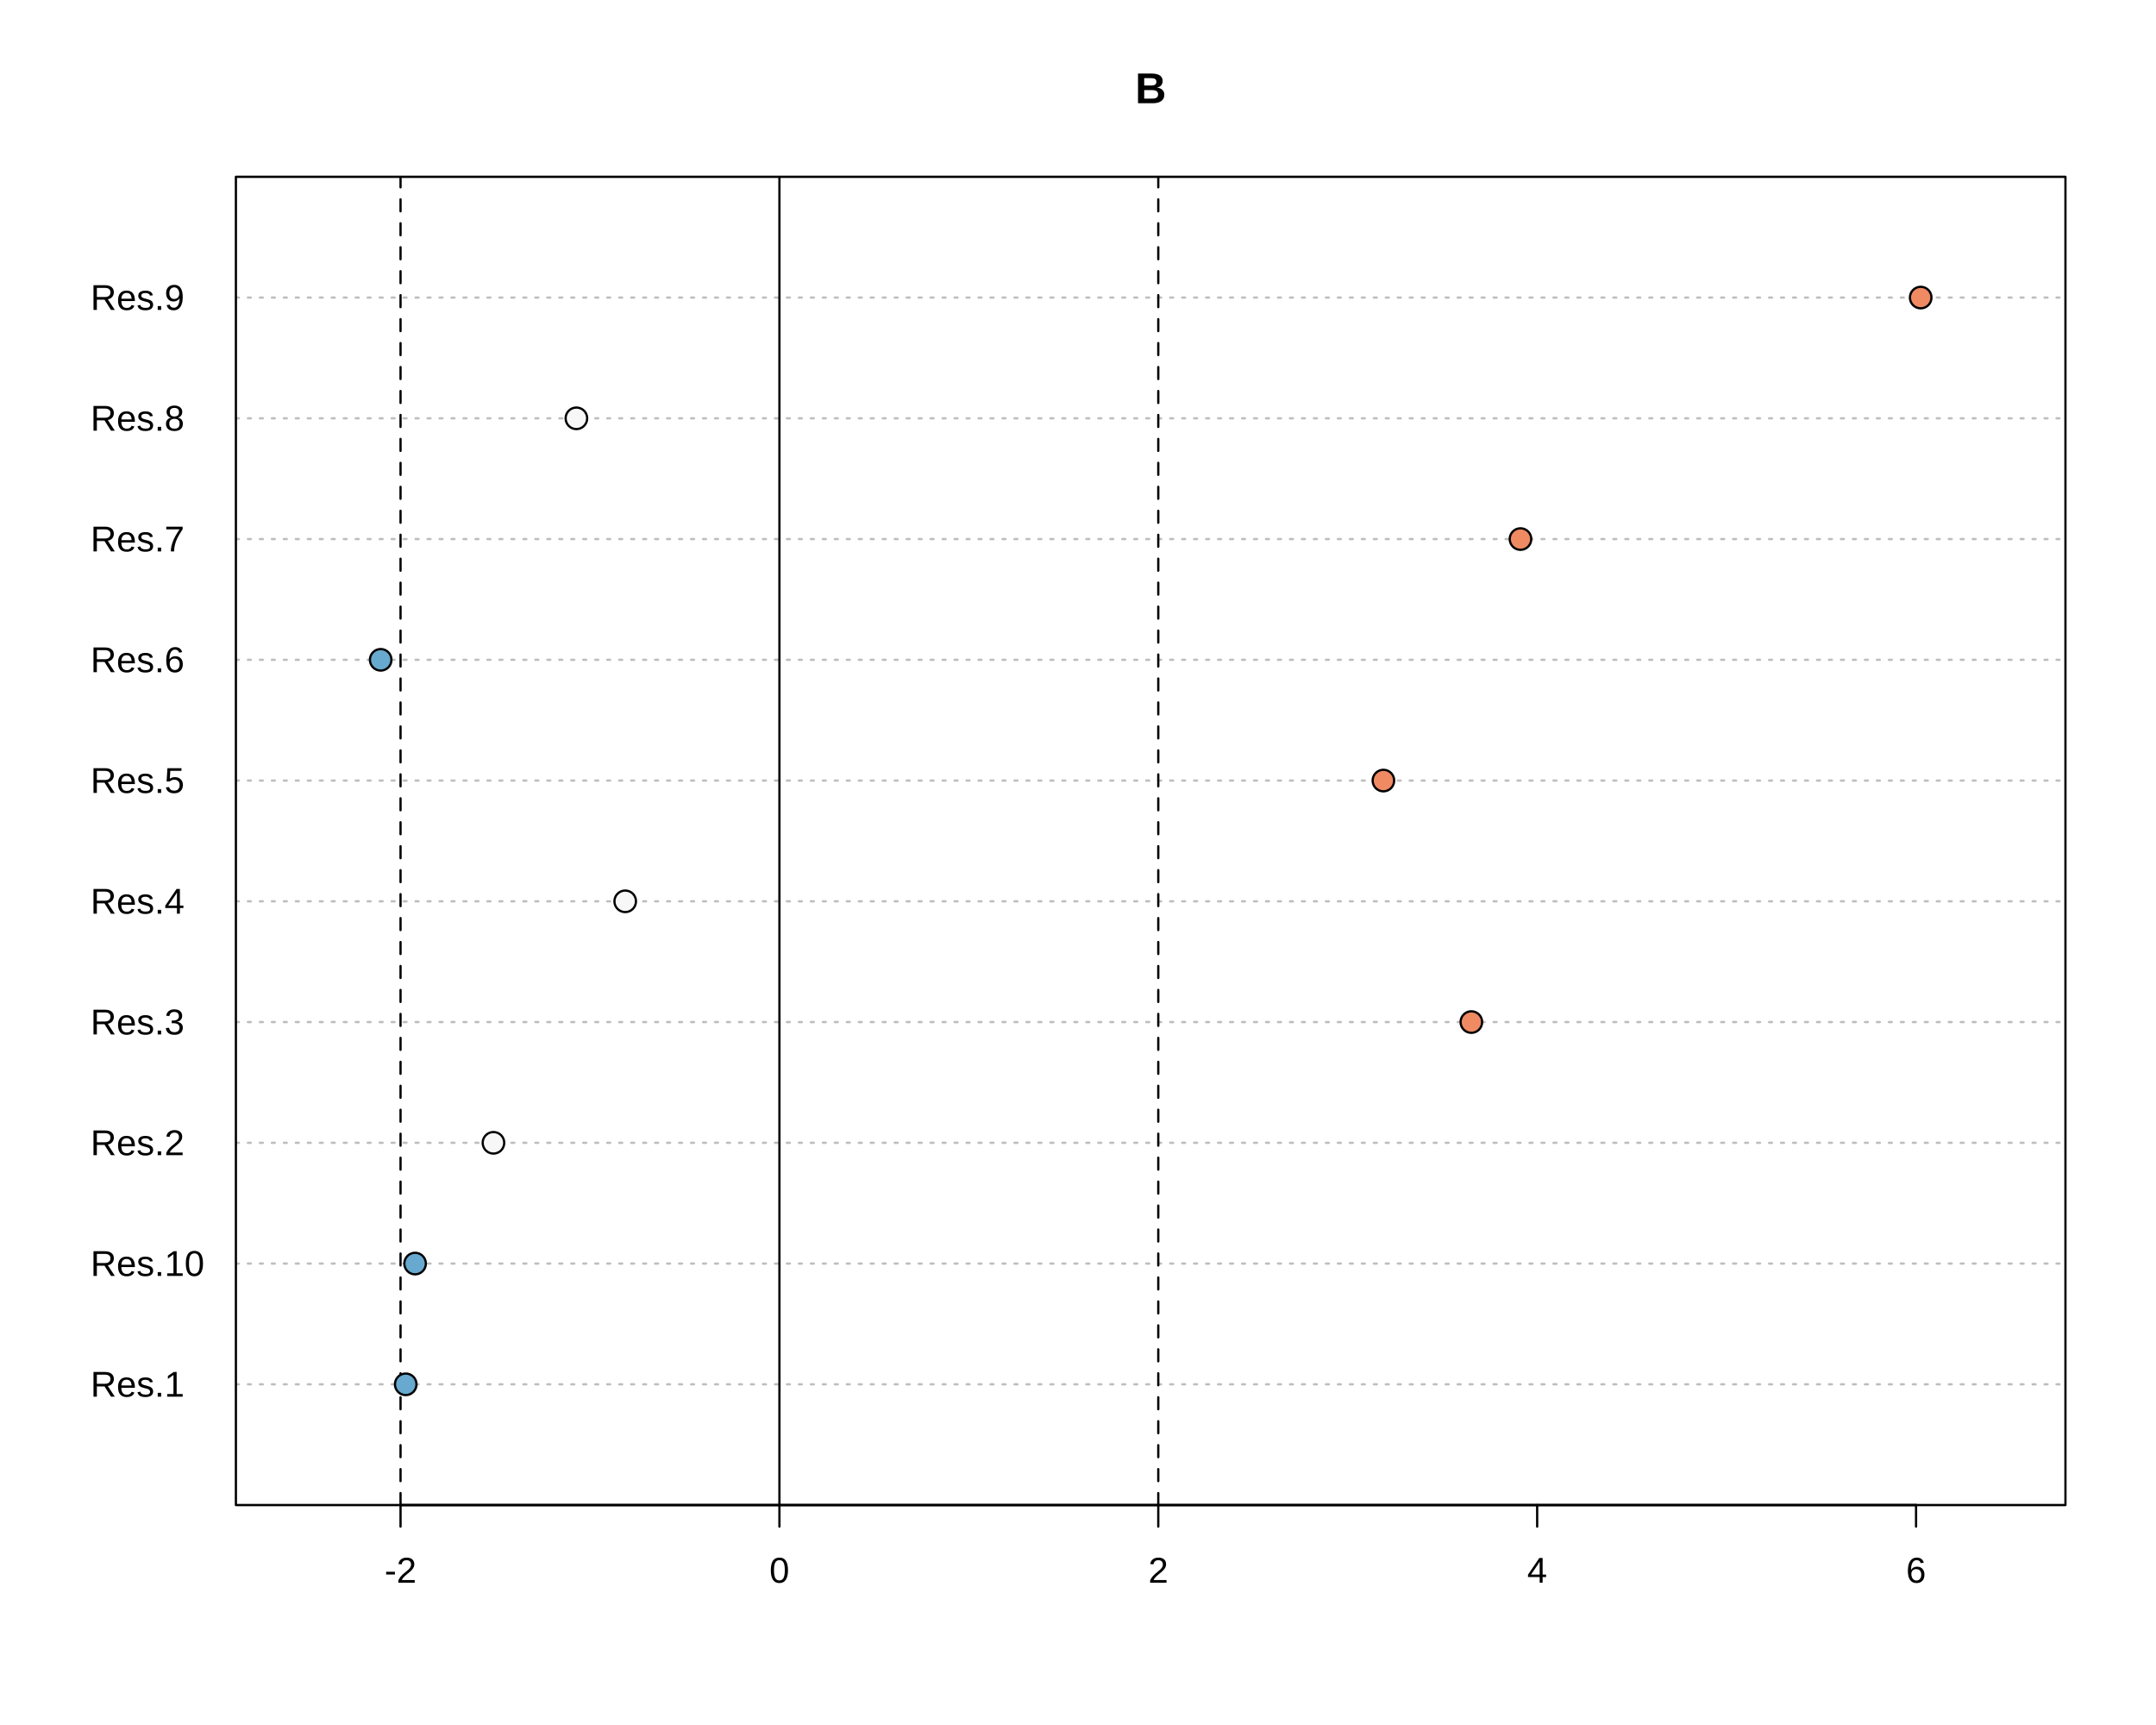
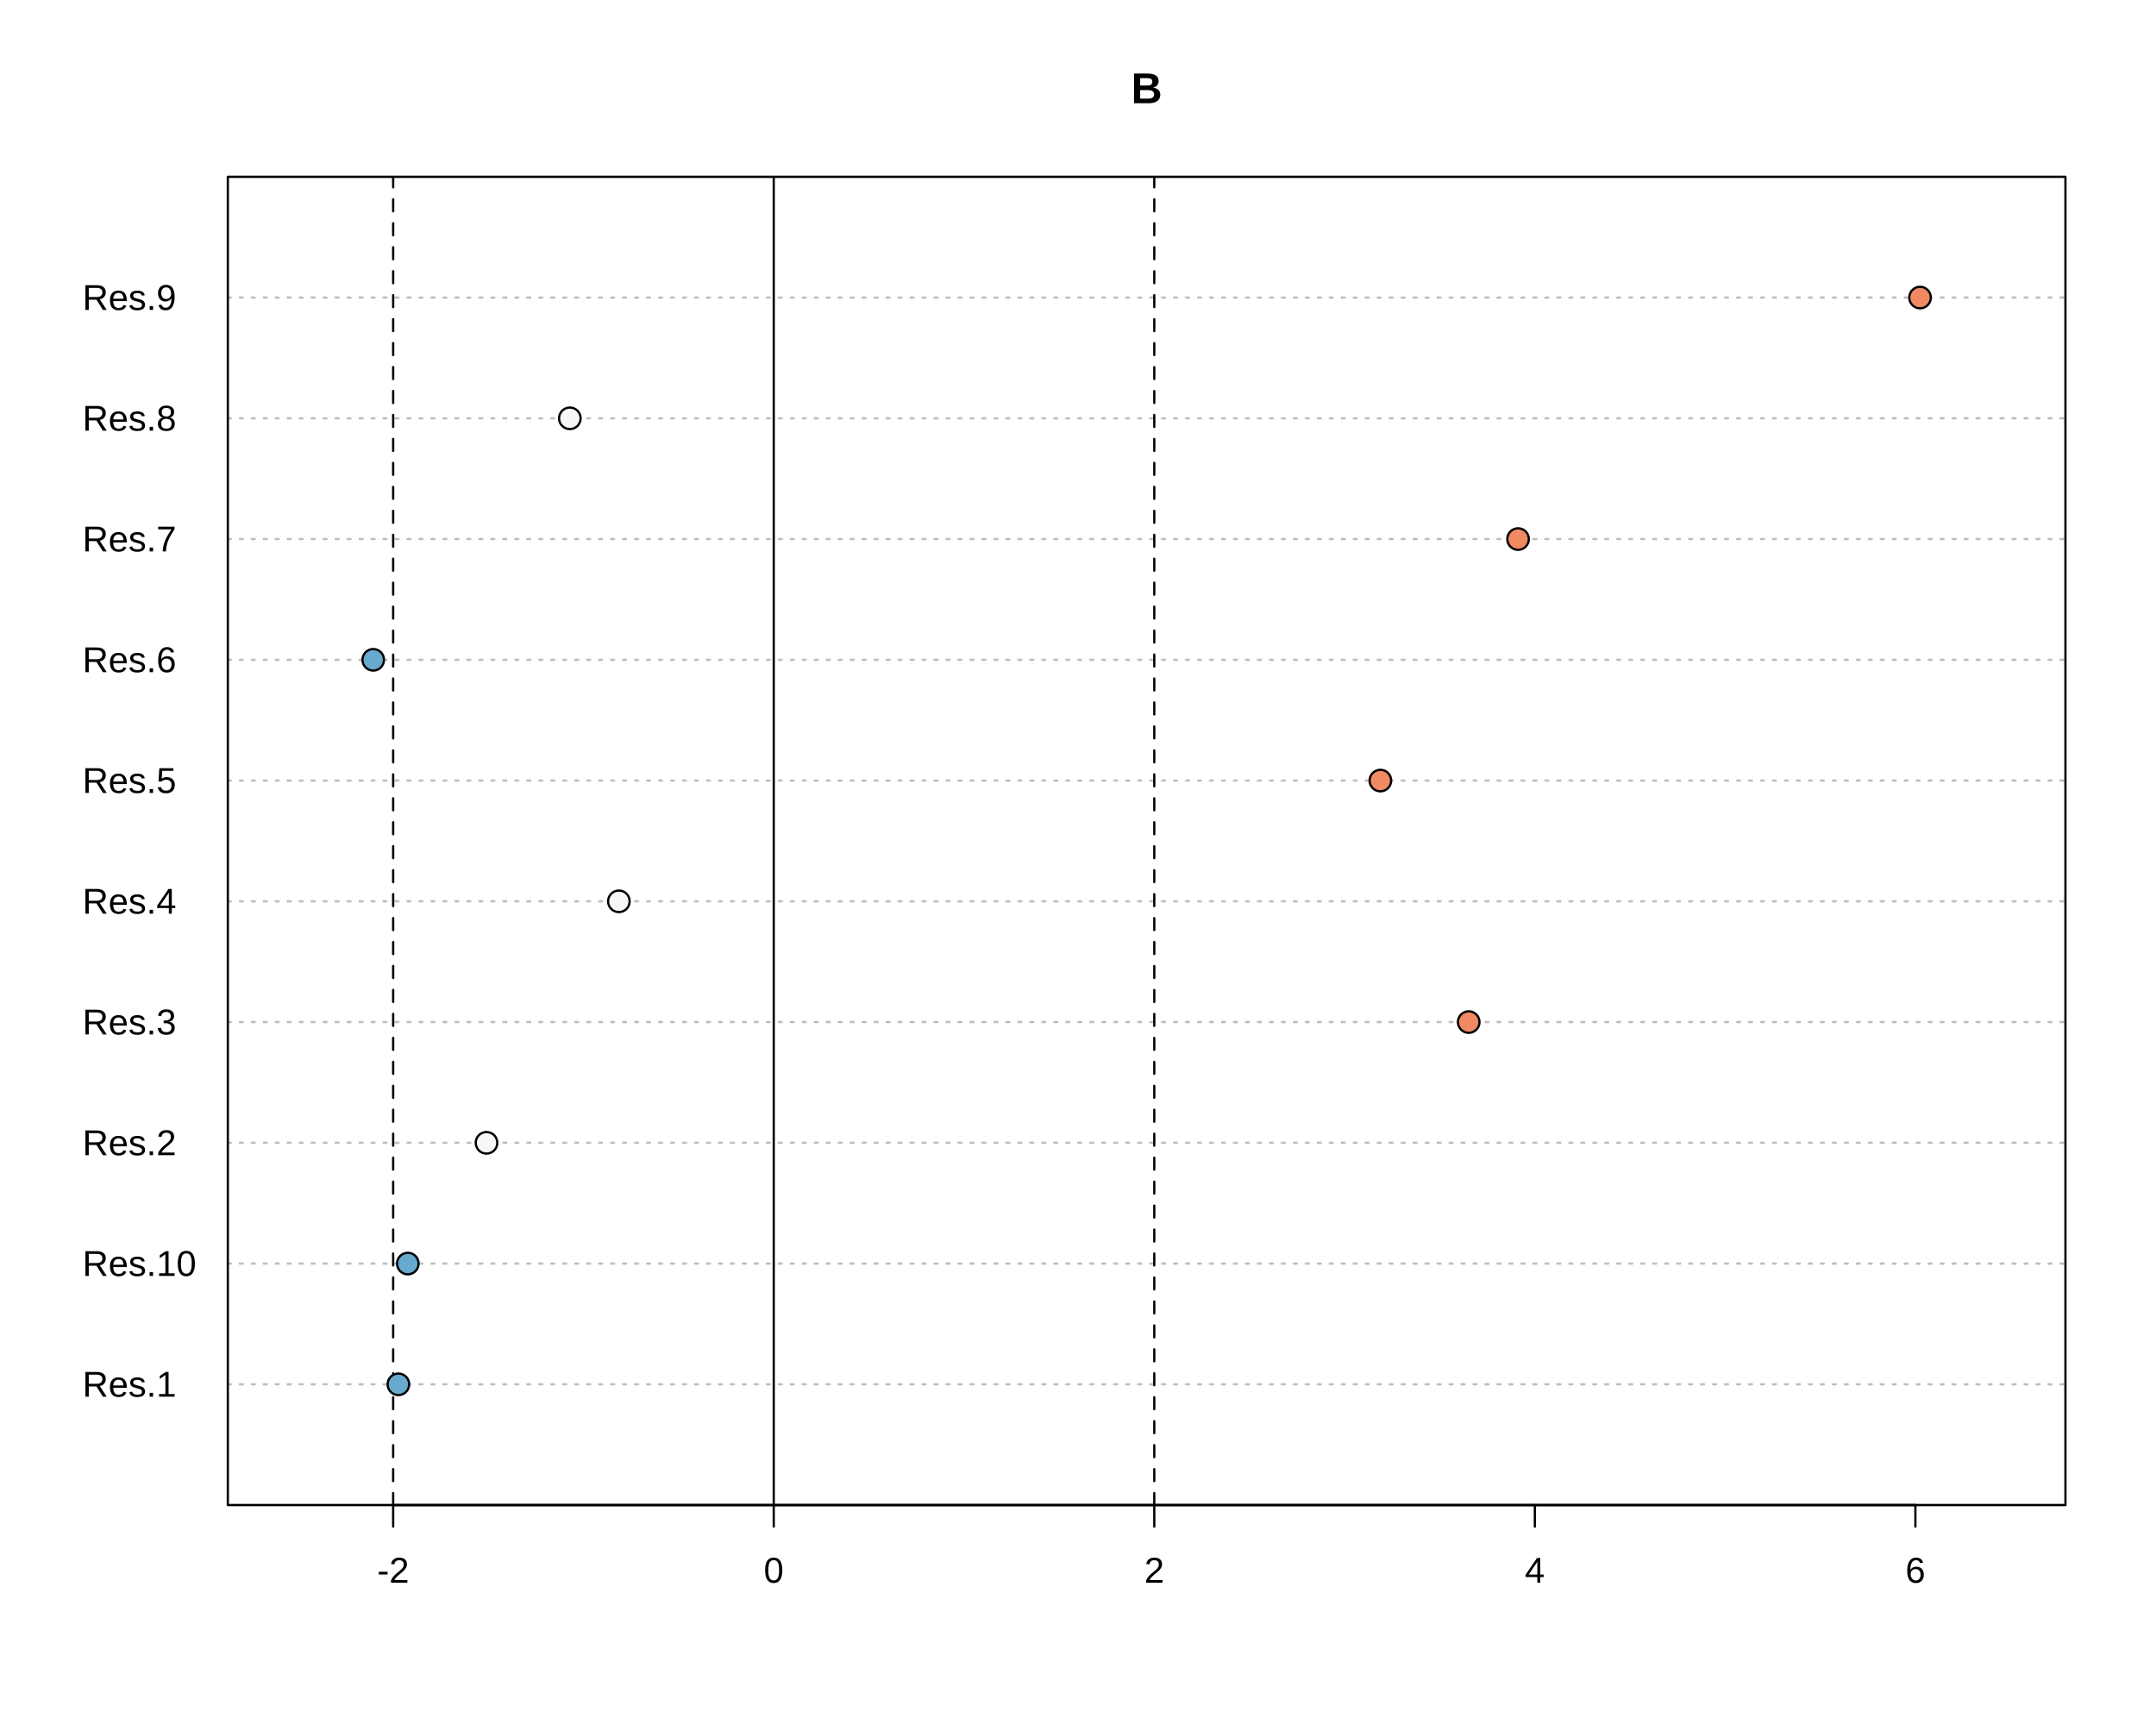
<svg xmlns="http://www.w3.org/2000/svg" viewBox="0 0 720.00 576.00">
  <defs>
    <style type="text/css">
    line, polyline, polygon, path, rect, circle {
      fill: none;
      stroke: #000000;
      stroke-linecap: round;
      stroke-linejoin: round;
      stroke-miterlimit: 10.00;
    }
  </style>
  </defs>
  <rect width="100%" height="100%" style="stroke: none; fill: #FFFFFF;" />
-   <text x="30.24" y="466.37" style="font-size: 12.00px; font-family: Liberation Sans;" textLength="34.67px" lengthAdjust="spacingAndGlyphs">Res.1 </text>
-   <text x="30.24" y="426.05" style="font-size: 12.00px; font-family: Liberation Sans;" textLength="41.34px" lengthAdjust="spacingAndGlyphs">Res.10 </text>
-   <text x="30.24" y="385.73" style="font-size: 12.00px; font-family: Liberation Sans;" textLength="34.67px" lengthAdjust="spacingAndGlyphs">Res.2 </text>
-   <text x="30.24" y="345.41" style="font-size: 12.00px; font-family: Liberation Sans;" textLength="34.67px" lengthAdjust="spacingAndGlyphs">Res.3 </text>
-   <text x="30.24" y="305.08" style="font-size: 12.00px; font-family: Liberation Sans;" textLength="34.67px" lengthAdjust="spacingAndGlyphs">Res.4 </text>
-   <text x="30.24" y="264.76" style="font-size: 12.00px; font-family: Liberation Sans;" textLength="34.67px" lengthAdjust="spacingAndGlyphs">Res.5 </text>
-   <text x="30.24" y="224.45" style="font-size: 12.00px; font-family: Liberation Sans;" textLength="34.67px" lengthAdjust="spacingAndGlyphs">Res.6 </text>
-   <text x="30.24" y="184.12" style="font-size: 12.00px; font-family: Liberation Sans;" textLength="34.67px" lengthAdjust="spacingAndGlyphs">Res.7 </text>
-   <text x="30.24" y="143.80" style="font-size: 12.00px; font-family: Liberation Sans;" textLength="34.67px" lengthAdjust="spacingAndGlyphs">Res.8 </text>
-   <text x="30.24" y="103.49" style="font-size: 12.00px; font-family: Liberation Sans;" textLength="34.67px" lengthAdjust="spacingAndGlyphs">Res.9 </text>
+   <text x="27.54" y="466.37" style="font-size: 12.00px; font-family: Liberation Sans;" textLength="34.67px" lengthAdjust="spacingAndGlyphs">Res.1 </text>
+   <text x="27.54" y="426.05" style="font-size: 12.00px; font-family: Liberation Sans;" textLength="41.34px" lengthAdjust="spacingAndGlyphs">Res.10 </text>
+   <text x="27.54" y="385.73" style="font-size: 12.00px; font-family: Liberation Sans;" textLength="34.67px" lengthAdjust="spacingAndGlyphs">Res.2 </text>
+   <text x="27.54" y="345.41" style="font-size: 12.00px; font-family: Liberation Sans;" textLength="34.67px" lengthAdjust="spacingAndGlyphs">Res.3 </text>
+   <text x="27.54" y="305.08" style="font-size: 12.00px; font-family: Liberation Sans;" textLength="34.67px" lengthAdjust="spacingAndGlyphs">Res.4 </text>
+   <text x="27.54" y="264.76" style="font-size: 12.00px; font-family: Liberation Sans;" textLength="34.67px" lengthAdjust="spacingAndGlyphs">Res.5 </text>
+   <text x="27.54" y="224.45" style="font-size: 12.00px; font-family: Liberation Sans;" textLength="34.67px" lengthAdjust="spacingAndGlyphs">Res.6 </text>
+   <text x="27.54" y="184.12" style="font-size: 12.00px; font-family: Liberation Sans;" textLength="34.67px" lengthAdjust="spacingAndGlyphs">Res.7 </text>
+   <text x="27.54" y="143.80" style="font-size: 12.00px; font-family: Liberation Sans;" textLength="34.67px" lengthAdjust="spacingAndGlyphs">Res.8 </text>
+   <text x="27.54" y="103.49" style="font-size: 12.00px; font-family: Liberation Sans;" textLength="34.67px" lengthAdjust="spacingAndGlyphs">Res.9 </text>
  <defs>
-     <clipPath id="cpNzguNzh8Njg5Ljc2fDUwMi41Nnw1OS4wNA==">
-       <rect x="78.78" y="59.04" width="610.98" height="443.52" />
+     <clipPath id="cpNzYuMDh8Njg5Ljc2fDUwMi41Nnw1OS4wNA==">
+       <rect x="76.08" y="59.04" width="613.68" height="443.52" />
    </clipPath>
  </defs>
-   <line x1="78.78" y1="462.24" x2="689.76" y2="462.24" style="stroke-width: 0.75; stroke: #BEBEBE; stroke-dasharray: 1.00,3.00;" clip-path="url(#cpNzguNzh8Njg5Ljc2fDUwMi41Nnw1OS4wNA==)" />
-   <line x1="78.78" y1="421.92" x2="689.76" y2="421.92" style="stroke-width: 0.75; stroke: #BEBEBE; stroke-dasharray: 1.00,3.00;" clip-path="url(#cpNzguNzh8Njg5Ljc2fDUwMi41Nnw1OS4wNA==)" />
-   <line x1="78.78" y1="381.60" x2="689.76" y2="381.60" style="stroke-width: 0.75; stroke: #BEBEBE; stroke-dasharray: 1.00,3.00;" clip-path="url(#cpNzguNzh8Njg5Ljc2fDUwMi41Nnw1OS4wNA==)" />
-   <line x1="78.78" y1="341.28" x2="689.76" y2="341.28" style="stroke-width: 0.75; stroke: #BEBEBE; stroke-dasharray: 1.00,3.00;" clip-path="url(#cpNzguNzh8Njg5Ljc2fDUwMi41Nnw1OS4wNA==)" />
-   <line x1="78.78" y1="300.96" x2="689.76" y2="300.96" style="stroke-width: 0.75; stroke: #BEBEBE; stroke-dasharray: 1.00,3.00;" clip-path="url(#cpNzguNzh8Njg5Ljc2fDUwMi41Nnw1OS4wNA==)" />
-   <line x1="78.78" y1="260.64" x2="689.76" y2="260.64" style="stroke-width: 0.75; stroke: #BEBEBE; stroke-dasharray: 1.00,3.00;" clip-path="url(#cpNzguNzh8Njg5Ljc2fDUwMi41Nnw1OS4wNA==)" />
-   <line x1="78.78" y1="220.32" x2="689.76" y2="220.32" style="stroke-width: 0.75; stroke: #BEBEBE; stroke-dasharray: 1.00,3.00;" clip-path="url(#cpNzguNzh8Njg5Ljc2fDUwMi41Nnw1OS4wNA==)" />
-   <line x1="78.78" y1="180.00" x2="689.76" y2="180.00" style="stroke-width: 0.75; stroke: #BEBEBE; stroke-dasharray: 1.00,3.00;" clip-path="url(#cpNzguNzh8Njg5Ljc2fDUwMi41Nnw1OS4wNA==)" />
-   <line x1="78.78" y1="139.68" x2="689.76" y2="139.68" style="stroke-width: 0.75; stroke: #BEBEBE; stroke-dasharray: 1.00,3.00;" clip-path="url(#cpNzguNzh8Njg5Ljc2fDUwMi41Nnw1OS4wNA==)" />
-   <line x1="78.78" y1="99.36" x2="689.76" y2="99.36" style="stroke-width: 0.75; stroke: #BEBEBE; stroke-dasharray: 1.00,3.00;" clip-path="url(#cpNzguNzh8Njg5Ljc2fDUwMi41Nnw1OS4wNA==)" />
+   <line x1="76.08" y1="462.24" x2="689.76" y2="462.24" style="stroke-width: 0.75; stroke: #BEBEBE; stroke-dasharray: 1.00,3.00;" clip-path="url(#cpNzYuMDh8Njg5Ljc2fDUwMi41Nnw1OS4wNA==)" />
+   <line x1="76.08" y1="421.92" x2="689.76" y2="421.92" style="stroke-width: 0.75; stroke: #BEBEBE; stroke-dasharray: 1.00,3.00;" clip-path="url(#cpNzYuMDh8Njg5Ljc2fDUwMi41Nnw1OS4wNA==)" />
+   <line x1="76.08" y1="381.60" x2="689.76" y2="381.60" style="stroke-width: 0.75; stroke: #BEBEBE; stroke-dasharray: 1.00,3.00;" clip-path="url(#cpNzYuMDh8Njg5Ljc2fDUwMi41Nnw1OS4wNA==)" />
+   <line x1="76.08" y1="341.28" x2="689.76" y2="341.28" style="stroke-width: 0.75; stroke: #BEBEBE; stroke-dasharray: 1.00,3.00;" clip-path="url(#cpNzYuMDh8Njg5Ljc2fDUwMi41Nnw1OS4wNA==)" />
+   <line x1="76.08" y1="300.96" x2="689.76" y2="300.96" style="stroke-width: 0.75; stroke: #BEBEBE; stroke-dasharray: 1.00,3.00;" clip-path="url(#cpNzYuMDh8Njg5Ljc2fDUwMi41Nnw1OS4wNA==)" />
+   <line x1="76.08" y1="260.64" x2="689.76" y2="260.64" style="stroke-width: 0.75; stroke: #BEBEBE; stroke-dasharray: 1.00,3.00;" clip-path="url(#cpNzYuMDh8Njg5Ljc2fDUwMi41Nnw1OS4wNA==)" />
+   <line x1="76.08" y1="220.32" x2="689.76" y2="220.32" style="stroke-width: 0.75; stroke: #BEBEBE; stroke-dasharray: 1.00,3.00;" clip-path="url(#cpNzYuMDh8Njg5Ljc2fDUwMi41Nnw1OS4wNA==)" />
+   <line x1="76.08" y1="180.00" x2="689.76" y2="180.00" style="stroke-width: 0.75; stroke: #BEBEBE; stroke-dasharray: 1.00,3.00;" clip-path="url(#cpNzYuMDh8Njg5Ljc2fDUwMi41Nnw1OS4wNA==)" />
+   <line x1="76.08" y1="139.68" x2="689.76" y2="139.68" style="stroke-width: 0.75; stroke: #BEBEBE; stroke-dasharray: 1.00,3.00;" clip-path="url(#cpNzYuMDh8Njg5Ljc2fDUwMi41Nnw1OS4wNA==)" />
+   <line x1="76.08" y1="99.36" x2="689.76" y2="99.36" style="stroke-width: 0.75; stroke: #BEBEBE; stroke-dasharray: 1.00,3.00;" clip-path="url(#cpNzYuMDh8Njg5Ljc2fDUwMi41Nnw1OS4wNA==)" />
  <defs>
    <clipPath id="cpMC4wMHw3MjAuMDB8NTc2LjAwfDAuMDA=">
      <rect x="0.00" y="0.00" width="720.00" height="576.00" />
    </clipPath>
  </defs>
-   <line x1="133.76" y1="502.56" x2="639.87" y2="502.56" style="stroke-width: 0.75;" clip-path="url(#cpMC4wMHw3MjAuMDB8NTc2LjAwfDAuMDA=)" />
-   <line x1="133.76" y1="502.56" x2="133.76" y2="509.76" style="stroke-width: 0.75;" clip-path="url(#cpMC4wMHw3MjAuMDB8NTc2LjAwfDAuMDA=)" />
-   <line x1="260.29" y1="502.56" x2="260.29" y2="509.76" style="stroke-width: 0.75;" clip-path="url(#cpMC4wMHw3MjAuMDB8NTc2LjAwfDAuMDA=)" />
-   <line x1="386.81" y1="502.56" x2="386.81" y2="509.76" style="stroke-width: 0.75;" clip-path="url(#cpMC4wMHw3MjAuMDB8NTc2LjAwfDAuMDA=)" />
-   <line x1="513.34" y1="502.56" x2="513.34" y2="509.76" style="stroke-width: 0.75;" clip-path="url(#cpMC4wMHw3MjAuMDB8NTc2LjAwfDAuMDA=)" />
-   <line x1="639.87" y1="502.56" x2="639.87" y2="509.76" style="stroke-width: 0.75;" clip-path="url(#cpMC4wMHw3MjAuMDB8NTc2LjAwfDAuMDA=)" />
+   <line x1="131.30" y1="502.56" x2="639.65" y2="502.56" style="stroke-width: 0.75;" clip-path="url(#cpMC4wMHw3MjAuMDB8NTc2LjAwfDAuMDA=)" />
+   <line x1="131.30" y1="502.56" x2="131.30" y2="509.76" style="stroke-width: 0.75;" clip-path="url(#cpMC4wMHw3MjAuMDB8NTc2LjAwfDAuMDA=)" />
+   <line x1="258.39" y1="502.56" x2="258.39" y2="509.76" style="stroke-width: 0.75;" clip-path="url(#cpMC4wMHw3MjAuMDB8NTc2LjAwfDAuMDA=)" />
+   <line x1="385.47" y1="502.56" x2="385.47" y2="509.76" style="stroke-width: 0.75;" clip-path="url(#cpMC4wMHw3MjAuMDB8NTc2LjAwfDAuMDA=)" />
+   <line x1="512.56" y1="502.56" x2="512.56" y2="509.76" style="stroke-width: 0.75;" clip-path="url(#cpMC4wMHw3MjAuMDB8NTc2LjAwfDAuMDA=)" />
+   <line x1="639.65" y1="502.56" x2="639.65" y2="509.76" style="stroke-width: 0.75;" clip-path="url(#cpMC4wMHw3MjAuMDB8NTc2LjAwfDAuMDA=)" />
  <g clip-path="url(#cpMC4wMHw3MjAuMDB8NTc2LjAwfDAuMDA=)">
-     <text x="128.42" y="528.48" style="font-size: 12.00px; font-family: Liberation Sans;" textLength="10.67px" lengthAdjust="spacingAndGlyphs">-2</text>
+     <text x="125.97" y="528.48" style="font-size: 12.00px; font-family: Liberation Sans;" textLength="10.67px" lengthAdjust="spacingAndGlyphs">-2</text>
  </g>
  <g clip-path="url(#cpMC4wMHw3MjAuMDB8NTc2LjAwfDAuMDA=)">
-     <text x="256.95" y="528.48" style="font-size: 12.00px; font-family: Liberation Sans;" textLength="6.67px" lengthAdjust="spacingAndGlyphs">0</text>
+     <text x="255.05" y="528.48" style="font-size: 12.00px; font-family: Liberation Sans;" textLength="6.67px" lengthAdjust="spacingAndGlyphs">0</text>
  </g>
  <g clip-path="url(#cpMC4wMHw3MjAuMDB8NTc2LjAwfDAuMDA=)">
-     <text x="383.48" y="528.48" style="font-size: 12.00px; font-family: Liberation Sans;" textLength="6.67px" lengthAdjust="spacingAndGlyphs">2</text>
+     <text x="382.14" y="528.48" style="font-size: 12.00px; font-family: Liberation Sans;" textLength="6.67px" lengthAdjust="spacingAndGlyphs">2</text>
  </g>
  <g clip-path="url(#cpMC4wMHw3MjAuMDB8NTc2LjAwfDAuMDA=)">
-     <text x="510.00" y="528.48" style="font-size: 12.00px; font-family: Liberation Sans;" textLength="6.67px" lengthAdjust="spacingAndGlyphs">4</text>
+     <text x="509.22" y="528.48" style="font-size: 12.00px; font-family: Liberation Sans;" textLength="6.67px" lengthAdjust="spacingAndGlyphs">4</text>
  </g>
  <g clip-path="url(#cpMC4wMHw3MjAuMDB8NTc2LjAwfDAuMDA=)">
-     <text x="636.53" y="528.48" style="font-size: 12.00px; font-family: Liberation Sans;" textLength="6.67px" lengthAdjust="spacingAndGlyphs">6</text>
+     <text x="636.31" y="528.48" style="font-size: 12.00px; font-family: Liberation Sans;" textLength="6.67px" lengthAdjust="spacingAndGlyphs">6</text>
  </g>
-   <polyline points="78.78,502.56 689.76,502.56 689.76,59.04 78.78,59.04 78.78,502.56 " style="stroke-width: 0.75;" clip-path="url(#cpMC4wMHw3MjAuMDB8NTc2LjAwfDAuMDA=)" />
+   <polygon points="76.08,502.56 689.76,502.56 689.76,59.04 76.08,59.04 " style="stroke-width: 0.75; fill: none;" clip-path="url(#cpMC4wMHw3MjAuMDB8NTc2LjAwfDAuMDA=)" />
  <g clip-path="url(#cpMC4wMHw3MjAuMDB8NTc2LjAwfDAuMDA=)">
-     <text x="379.08" y="34.47" style="font-size: 14.40px; font-weight: bold; font-family: Liberation Sans;" textLength="10.39px" lengthAdjust="spacingAndGlyphs">B</text>
+     <text x="377.73" y="34.47" style="font-size: 14.40px; font-weight: bold; font-family: Liberation Sans;" textLength="10.39px" lengthAdjust="spacingAndGlyphs">B</text>
  </g>
  <defs>
    <clipPath id="cpNTkuMDR8Njg5Ljc2fDUwMi41Nnw1OS4wNA==">
      <rect x="59.04" y="59.04" width="630.72" height="443.52" />
    </clipPath>
  </defs>
-   <line x1="386.81" y1="502.56" x2="386.81" y2="59.04" style="stroke-width: 0.75; stroke-dasharray: 4.00,4.00;" clip-path="url(#cpNTkuMDR8Njg5Ljc2fDUwMi41Nnw1OS4wNA==)" />
-   <line x1="260.29" y1="502.56" x2="260.29" y2="59.04" style="stroke-width: 0.75;" clip-path="url(#cpNTkuMDR8Njg5Ljc2fDUwMi41Nnw1OS4wNA==)" />
-   <line x1="133.76" y1="502.56" x2="133.76" y2="59.04" style="stroke-width: 0.75; stroke-dasharray: 4.00,4.00;" clip-path="url(#cpNTkuMDR8Njg5Ljc2fDUwMi41Nnw1OS4wNA==)" />
-   <circle cx="135.49" cy="462.24" r="2.70pt" style="stroke-width: 0.75; fill: #67A9CF;" clip-path="url(#cpNTkuMDR8Njg5Ljc2fDUwMi41Nnw1OS4wNA==)" />
-   <circle cx="138.62" cy="421.92" r="2.70pt" style="stroke-width: 0.75; fill: #67A9CF;" clip-path="url(#cpNTkuMDR8Njg5Ljc2fDUwMi41Nnw1OS4wNA==)" />
-   <circle cx="164.79" cy="381.60" r="2.70pt" style="stroke-width: 0.75; fill: #F7F7F7;" clip-path="url(#cpNTkuMDR8Njg5Ljc2fDUwMi41Nnw1OS4wNA==)" />
-   <circle cx="491.36" cy="341.28" r="2.70pt" style="stroke-width: 0.75; fill: #EF8A62;" clip-path="url(#cpNTkuMDR8Njg5Ljc2fDUwMi41Nnw1OS4wNA==)" />
-   <circle cx="208.79" cy="300.96" r="2.70pt" style="stroke-width: 0.75; fill: #F7F7F7;" clip-path="url(#cpNTkuMDR8Njg5Ljc2fDUwMi41Nnw1OS4wNA==)" />
-   <circle cx="461.99" cy="260.64" r="2.70pt" style="stroke-width: 0.75; fill: #EF8A62;" clip-path="url(#cpNTkuMDR8Njg5Ljc2fDUwMi41Nnw1OS4wNA==)" />
-   <circle cx="127.13" cy="220.32" r="2.70pt" style="stroke-width: 0.75; fill: #67A9CF;" clip-path="url(#cpNTkuMDR8Njg5Ljc2fDUwMi41Nnw1OS4wNA==)" />
-   <circle cx="507.77" cy="180.00" r="2.70pt" style="stroke-width: 0.75; fill: #EF8A62;" clip-path="url(#cpNTkuMDR8Njg5Ljc2fDUwMi41Nnw1OS4wNA==)" />
-   <circle cx="192.49" cy="139.68" r="2.70pt" style="stroke-width: 0.75; fill: #F7F7F7;" clip-path="url(#cpNTkuMDR8Njg5Ljc2fDUwMi41Nnw1OS4wNA==)" />
-   <circle cx="641.42" cy="99.36" r="2.70pt" style="stroke-width: 0.75; fill: #EF8A62;" clip-path="url(#cpNTkuMDR8Njg5Ljc2fDUwMi41Nnw1OS4wNA==)" />
+   <line x1="385.47" y1="502.56" x2="385.47" y2="59.04" style="stroke-width: 0.75; stroke-dasharray: 4.00,4.00;" clip-path="url(#cpNTkuMDR8Njg5Ljc2fDUwMi41Nnw1OS4wNA==)" />
+   <line x1="258.39" y1="502.56" x2="258.39" y2="59.04" style="stroke-width: 0.75;" clip-path="url(#cpNTkuMDR8Njg5Ljc2fDUwMi41Nnw1OS4wNA==)" />
+   <line x1="131.30" y1="502.56" x2="131.30" y2="59.04" style="stroke-width: 0.75; stroke-dasharray: 4.00,4.00;" clip-path="url(#cpNTkuMDR8Njg5Ljc2fDUwMi41Nnw1OS4wNA==)" />
+   <circle cx="133.04" cy="462.24" r="2.70pt" style="stroke-width: 0.75; fill: #67A9CF;" clip-path="url(#cpNTkuMDR8Njg5Ljc2fDUwMi41Nnw1OS4wNA==)" />
+   <circle cx="136.19" cy="421.92" r="2.70pt" style="stroke-width: 0.75; fill: #67A9CF;" clip-path="url(#cpNTkuMDR8Njg5Ljc2fDUwMi41Nnw1OS4wNA==)" />
+   <circle cx="162.47" cy="381.60" r="2.70pt" style="stroke-width: 0.75; fill: #F7F7F7;" clip-path="url(#cpNTkuMDR8Njg5Ljc2fDUwMi41Nnw1OS4wNA==)" />
+   <circle cx="490.48" cy="341.28" r="2.70pt" style="stroke-width: 0.75; fill: #EF8A62;" clip-path="url(#cpNTkuMDR8Njg5Ljc2fDUwMi41Nnw1OS4wNA==)" />
+   <circle cx="206.67" cy="300.96" r="2.70pt" style="stroke-width: 0.75; fill: #F7F7F7;" clip-path="url(#cpNTkuMDR8Njg5Ljc2fDUwMi41Nnw1OS4wNA==)" />
+   <circle cx="460.98" cy="260.64" r="2.70pt" style="stroke-width: 0.75; fill: #EF8A62;" clip-path="url(#cpNTkuMDR8Njg5Ljc2fDUwMi41Nnw1OS4wNA==)" />
+   <circle cx="124.64" cy="220.32" r="2.70pt" style="stroke-width: 0.75; fill: #67A9CF;" clip-path="url(#cpNTkuMDR8Njg5Ljc2fDUwMi41Nnw1OS4wNA==)" />
+   <circle cx="506.96" cy="180.00" r="2.70pt" style="stroke-width: 0.75; fill: #EF8A62;" clip-path="url(#cpNTkuMDR8Njg5Ljc2fDUwMi41Nnw1OS4wNA==)" />
+   <circle cx="190.30" cy="139.68" r="2.70pt" style="stroke-width: 0.75; fill: #F7F7F7;" clip-path="url(#cpNTkuMDR8Njg5Ljc2fDUwMi41Nnw1OS4wNA==)" />
+   <circle cx="641.20" cy="99.36" r="2.70pt" style="stroke-width: 0.75; fill: #EF8A62;" clip-path="url(#cpNTkuMDR8Njg5Ljc2fDUwMi41Nnw1OS4wNA==)" />
</svg>
